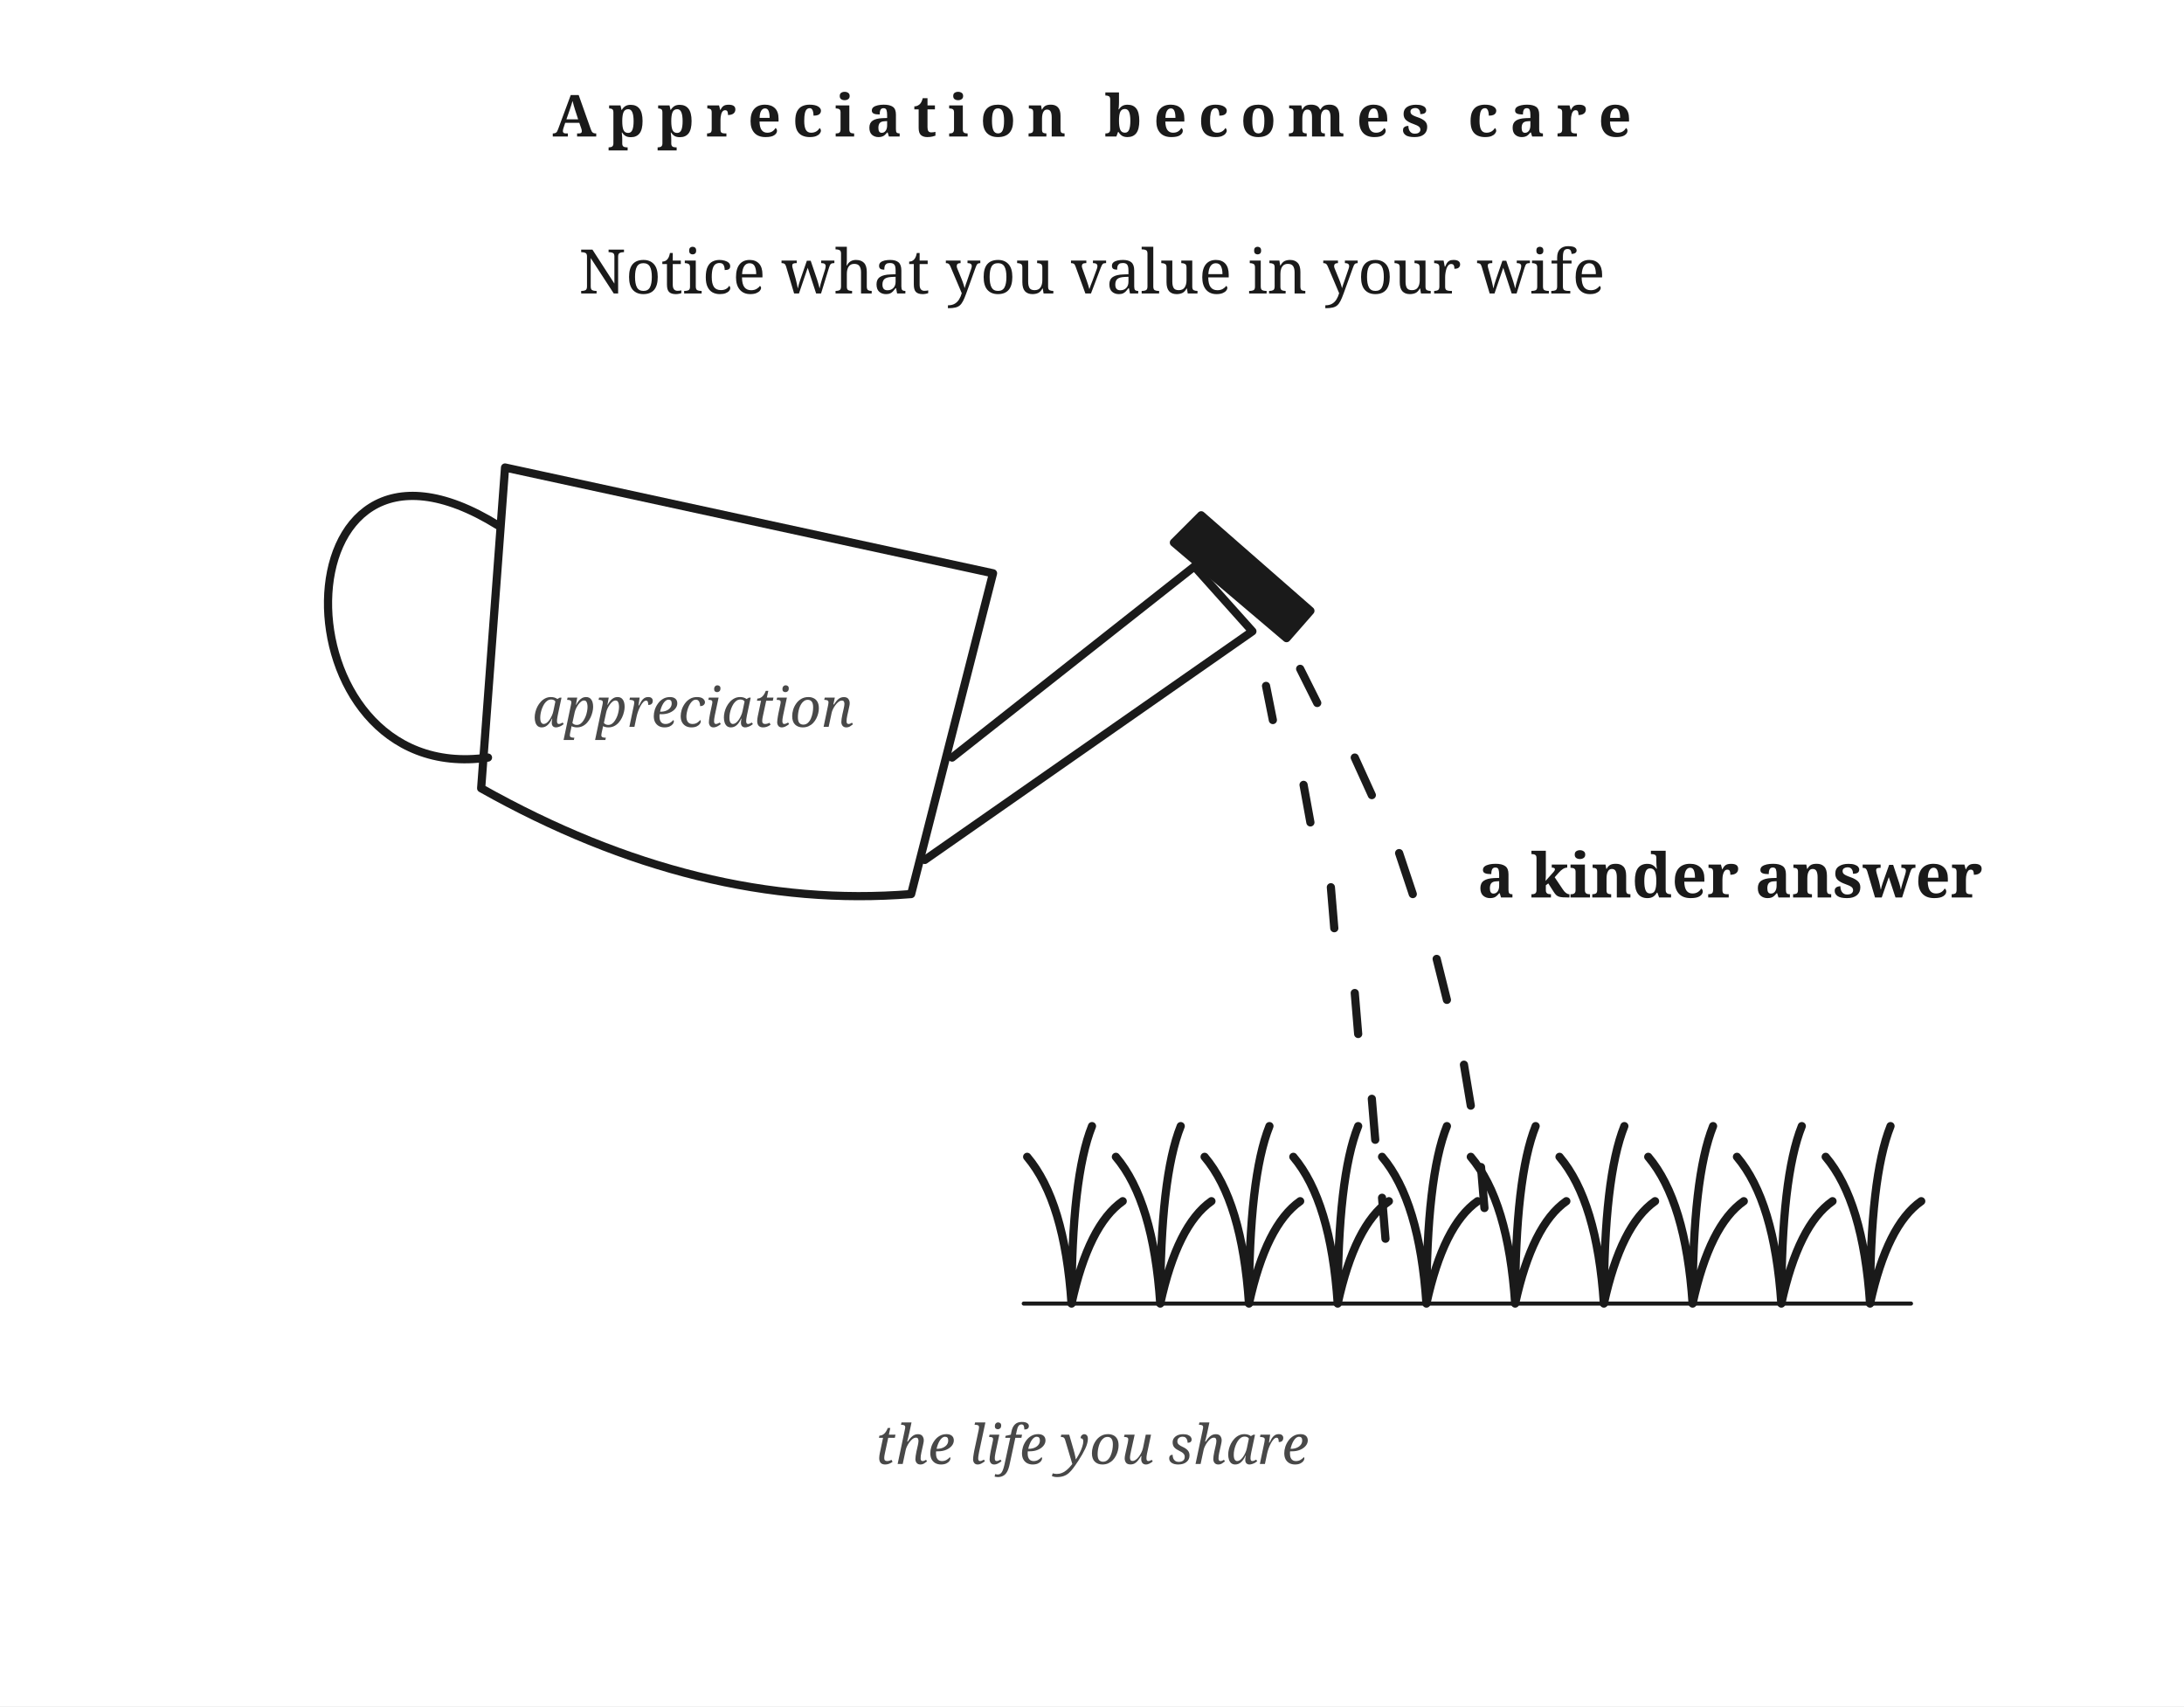
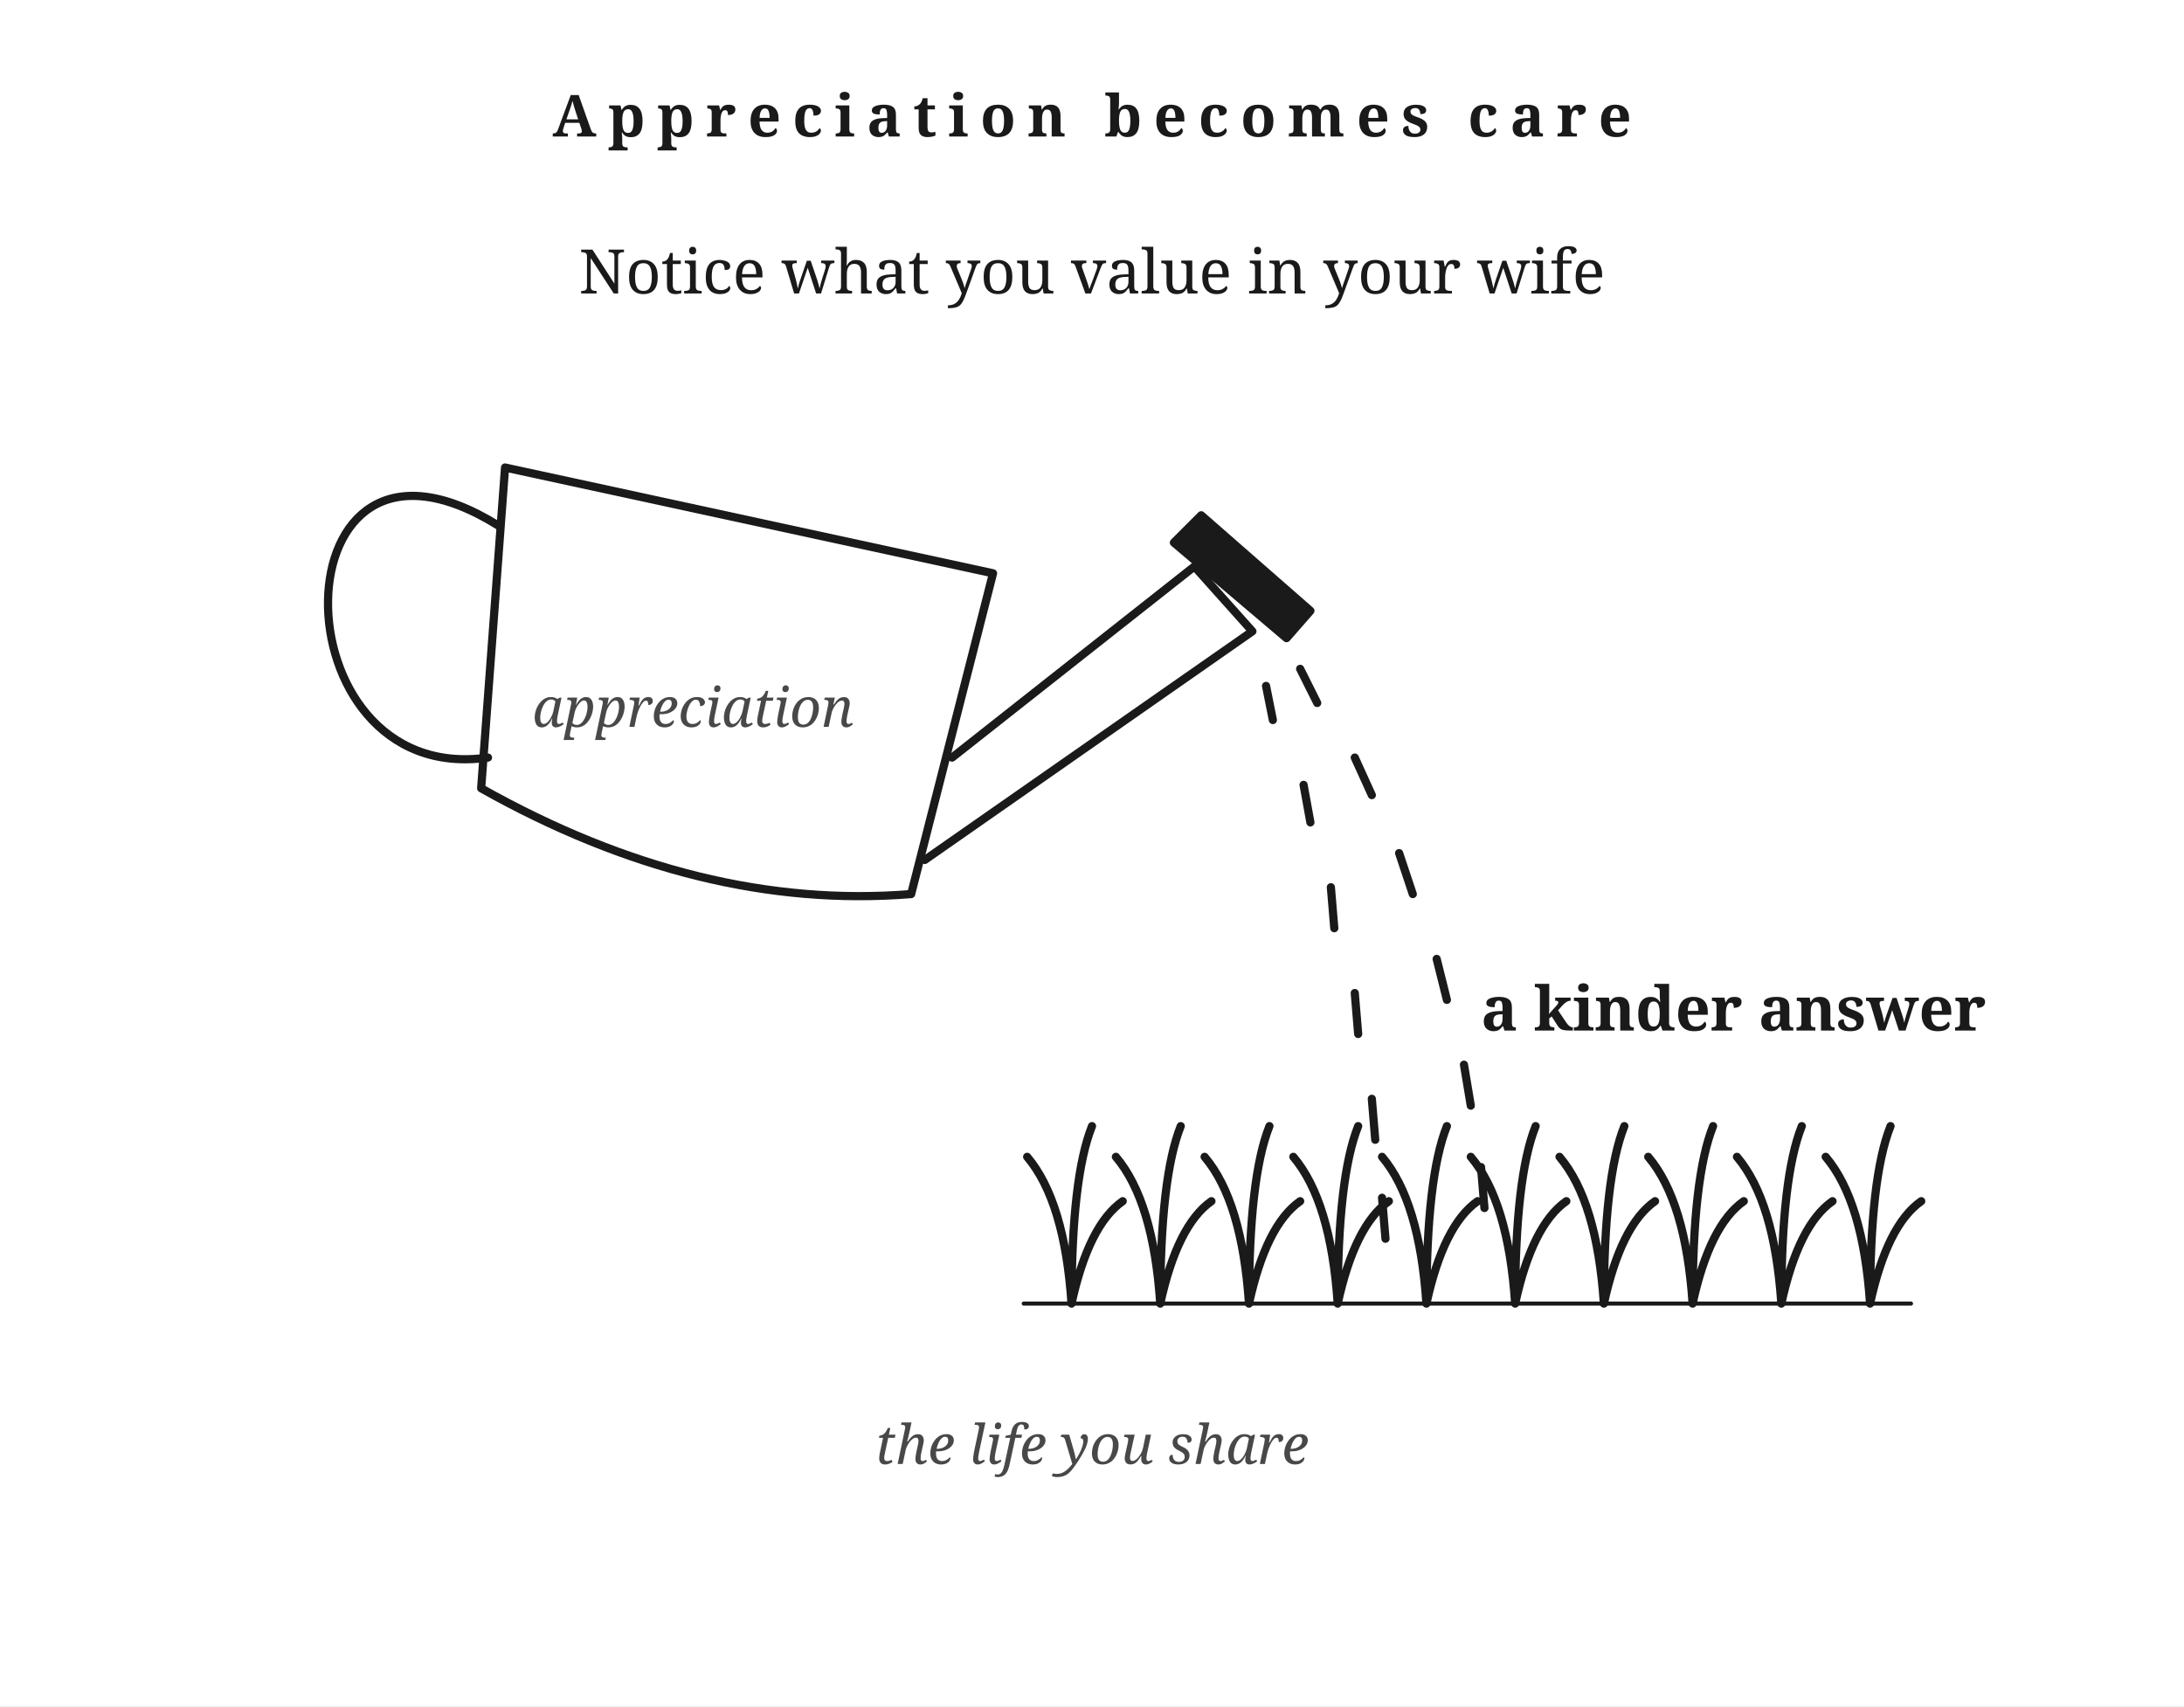
<svg xmlns="http://www.w3.org/2000/svg" viewBox="0 0 640 500" style="color:#1a1a1a" role="img" aria-label="Appreciation becomes care">
  <style>
.ttl{font:600 17px Georgia,serif;letter-spacing:.20em;text-anchor:middle}
.txt{font:18px Georgia,serif;text-anchor:middle}
.lbl{font:600 18px Georgia,serif;text-anchor:start}
.cap{font:italic 16px Georgia,serif;text-anchor:middle;opacity:.8}
.inside{font:italic 16px Georgia,serif;text-anchor:start;opacity:.8}
</style>
  <rect x="0" y="0" width="640" height="500" fill="#ffffff" />
  <text class="ttl" x="320" y="40" fill="currentColor">Appreciation becomes care</text>
  <text class="txt" x="320" y="86" fill="currentColor">Notice what you value in your wife</text>
  <g stroke="currentColor" stroke-width="2.4" stroke-linecap="round" stroke-linejoin="round" fill="none">
    <path d="M146 154 C80 113 80 231 143 222" fill="none" />
    <path d="M148 137 L291 168 L267 262 Q205 267 141 231 Z" fill="none" />
    <path d="M279 222 L350 166 L367 185 L271 252" fill="none" />
    <path d="M344 159 L377 187 L384 179 L352 151 Z" fill="currentColor" />
    <path d="M381 196l5 10 M397 222l5 11 M410 250l4 12 M421 281l3 12 M429 312l2 12 M434 342l1 12" fill="none" />
    <path d="M371 201l2 10 M382 230l2 11 M390 260l1 12 M397 291l1 12 M402 322l1 12 M405 351l1 12" fill="none" />
    <path d="M300 382H560" fill="none" stroke-width="1.2" />
    <path d="M314 382q-2 -30 -13 -43 M314 382q0 -37 6 -52 M314 382q5 -23 15 -30" fill="none" />
    <path d="M340 382q-2 -30 -13 -43 M340 382q0 -37 6 -52 M340 382q5 -23 15 -30" fill="none" />
    <path d="M366 382q-2 -30 -13 -43 M366 382q0 -37 6 -52 M366 382q5 -23 15 -30" fill="none" />
    <path d="M392 382q-2 -30 -13 -43 M392 382q0 -37 6 -52 M392 382q5 -23 15 -30" fill="none" />
    <path d="M418 382q-2 -30 -13 -43 M418 382q0 -37 6 -52 M418 382q5 -23 15 -30" fill="none" />
    <path d="M444 382q-2 -30 -13 -43 M444 382q0 -37 6 -52 M444 382q5 -23 15 -30" fill="none" />
    <path d="M470 382q-2 -30 -13 -43 M470 382q0 -37 6 -52 M470 382q5 -23 15 -30" fill="none" />
    <path d="M496 382q-2 -30 -13 -43 M496 382q0 -37 6 -52 M496 382q5 -23 15 -30" fill="none" />
    <path d="M522 382q-2 -30 -13 -43 M522 382q0 -37 6 -52 M522 382q5 -23 15 -30" fill="none" />
    <path d="M548 382q-2 -30 -13 -43 M548 382q0 -37 6 -52 M548 382q5 -23 15 -30" fill="none" />
  </g>
  <text class="inside" x="156" y="213" fill="currentColor">appreciation</text>
-   <text class="lbl" x="433" y="263" fill="currentColor">a kinder answer</text>
+   <text class="lbl" x="434" y="302" fill="currentColor">a kinder answer</text>
  <text class="cap" x="320" y="429" fill="currentColor">the life you share</text>
</svg>
